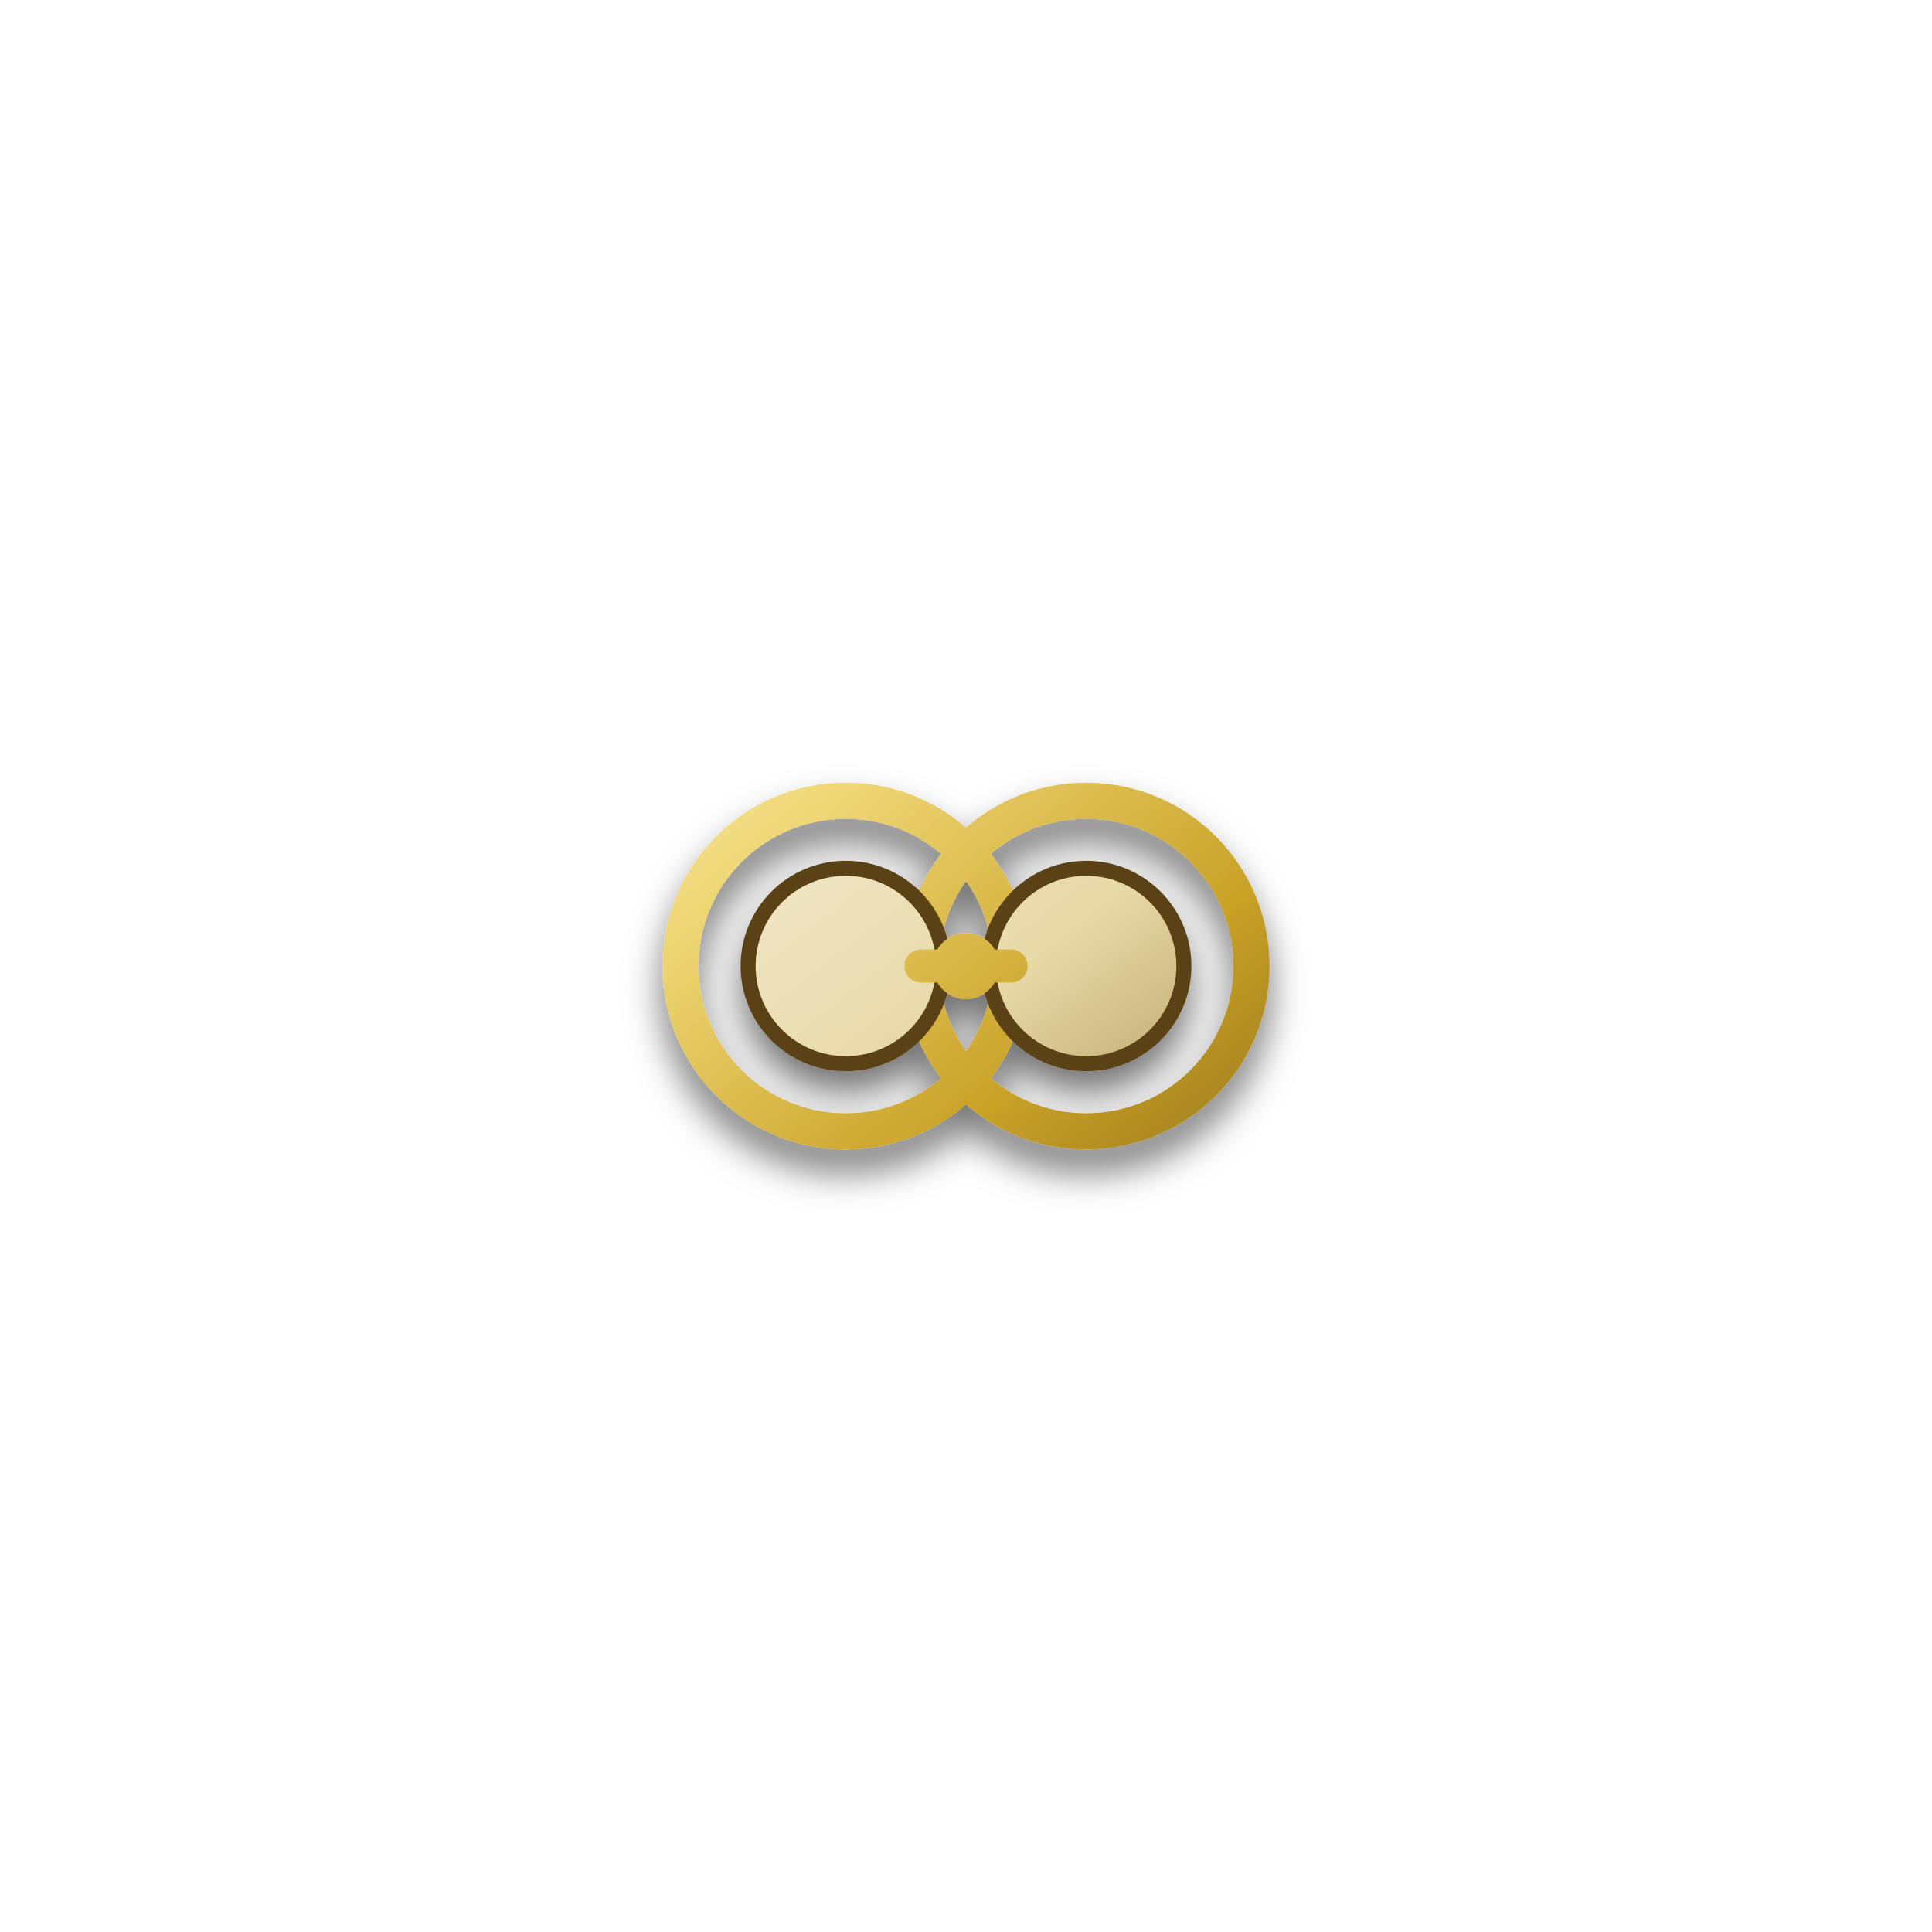
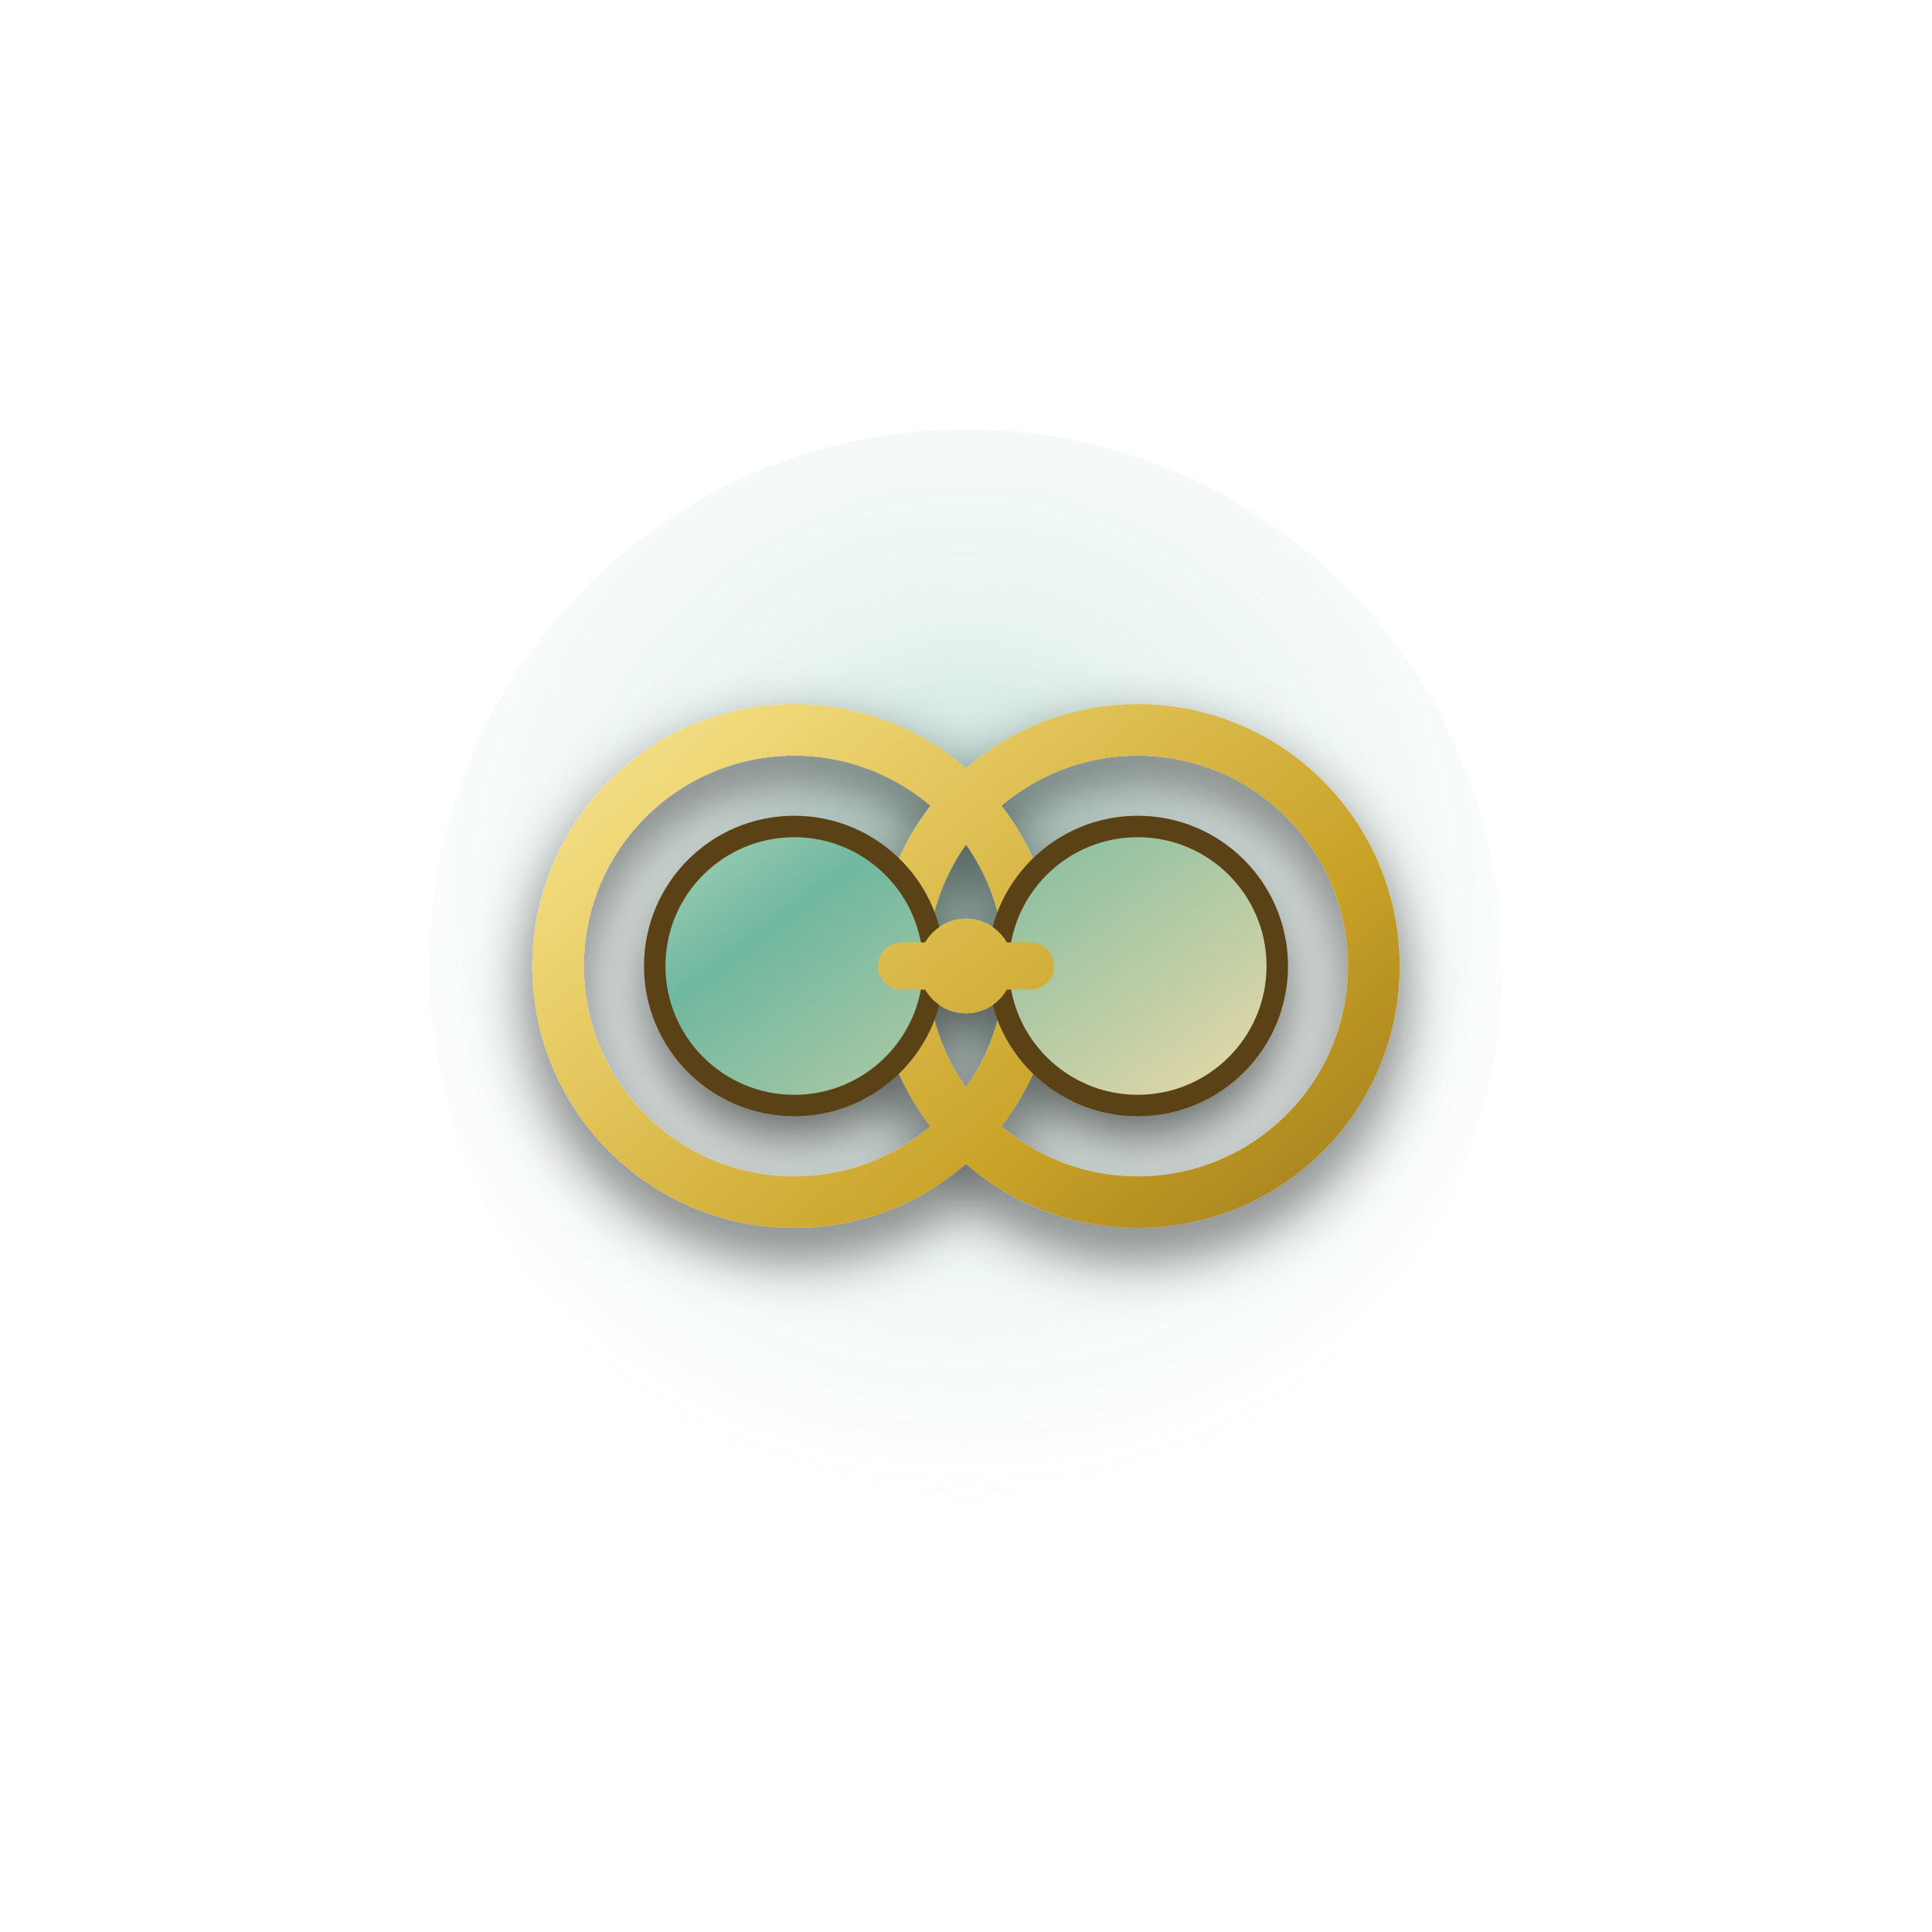
<svg xmlns="http://www.w3.org/2000/svg" viewBox="0 0 72 72" fill="none" aria-hidden="true">
  <defs>
-     <radialGradient id="yeongyeols5-aura" cx="50%" cy="48%" r="50%">
-       <stop stop-color="#70b8a0" stop-opacity=".38" />
-       <stop offset=".55" stop-color="#70b8a0" stop-opacity=".1" />
+     <radialGradient id="yeongyeols5-aura" cx="50%" cy="42%" r="58%">
+       <stop stop-color="#70b8a0" stop-opacity=".55" />
+       <stop offset=".42" stop-color="#70b8a0" stop-opacity=".18" />
      <stop offset="1" stop-color="#70b8a0" stop-opacity="0" />
    </radialGradient>
    <linearGradient id="yeongyeols5-gold" x1="14" y1="10" x2="58" y2="62" gradientUnits="userSpaceOnUse">
      <stop stop-color="#FFF8D6" />
      <stop offset=".28" stop-color="#F0D878" />
      <stop offset=".62" stop-color="#C9A227" />
      <stop offset="1" stop-color="#7A5A18" />
    </linearGradient>
    <linearGradient id="yeongyeols5-disc" x1="18" y1="14" x2="54" y2="58" gradientUnits="userSpaceOnUse">
-       <stop stop-color="#2A2216" />
-       <stop offset="1" stop-color="#12100A" />
+       <stop stop-color="#3A2E1A" />
+       <stop offset="1" stop-color="#14100A" />
    </linearGradient>
-     <linearGradient id="yeongyeols5-ink" x1="22" y1="18" x2="50" y2="54" gradientUnits="userSpaceOnUse">
-       <stop stop-color="#F5EDD8" />
-       <stop offset=".55" stop-color="#E8D9A8" />
-       <stop offset="1" stop-color="#A89050" />
+     <linearGradient id="yeongyeols5-ink" x1="22" y1="16" x2="52" y2="56" gradientUnits="userSpaceOnUse">
+       <stop stop-color="#FFF6E0" />
+       <stop offset=".35" stop-color="#70b8a0" />
+       <stop offset=".75" stop-color="#E8D9A8" />
+       <stop offset="1" stop-color="#8A7038" />
    </linearGradient>
    <linearGradient id="yeongyeols5-shine" x1="20" y1="14" x2="40" y2="34" gradientUnits="userSpaceOnUse">
-       <stop stop-color="#FFF6D0" stop-opacity=".85" />
-       <stop offset="1" stop-color="#C9A227" stop-opacity="0" />
+       <stop stop-color="#FFF6D0" stop-opacity=".9" />
+       <stop offset="1" stop-color="#70b8a0" stop-opacity="0" />
    </linearGradient>
-     <filter id="yeongyeols5-depth" x="-25%" y="-25%" width="150%" height="150%">
-       <feDropShadow dx="0" dy="1.5" stdDeviation="1.2" flood-color="#000" flood-opacity=".55" />
+     <filter id="yeongyeols5-depth" x="-30%" y="-30%" width="160%" height="160%">
+       <feDropShadow dx="0" dy="1.2" stdDeviation="1.4" flood-color="#000" flood-opacity=".6" />
    </filter>
  </defs>
-   <g filter="url(#yeongyeols5-depth)" transform="translate(36 36) scale(0.56) translate(-36 -36)">
+   <circle cx="36" cy="36" r="20" fill="url(#yeongyeols5-aura)" opacity=".85" />
+   <g filter="url(#yeongyeols5-depth)" transform="translate(36 36) scale(0.8) translate(-36 -36)">
    <circle cx="28" cy="36" r="11" fill="none" stroke="url(#yeongyeols5-gold)" stroke-width="2.4" />
    <circle cx="44" cy="36" r="11" fill="none" stroke="url(#yeongyeols5-gold)" stroke-width="2.4" />
    <circle cx="28" cy="36" r="6.5" fill="url(#yeongyeols5-ink)" stroke="#5A4214" stroke-width="1" />
    <circle cx="44" cy="36" r="6.5" fill="url(#yeongyeols5-ink)" stroke="#5A4214" stroke-width="1" />
    <path d="M33 36h6" stroke="url(#yeongyeols5-gold)" stroke-width="2.2" stroke-linecap="round" />
    <circle cx="36" cy="36" r="2.2" fill="url(#yeongyeols5-gold)" />
  </g>
</svg>
